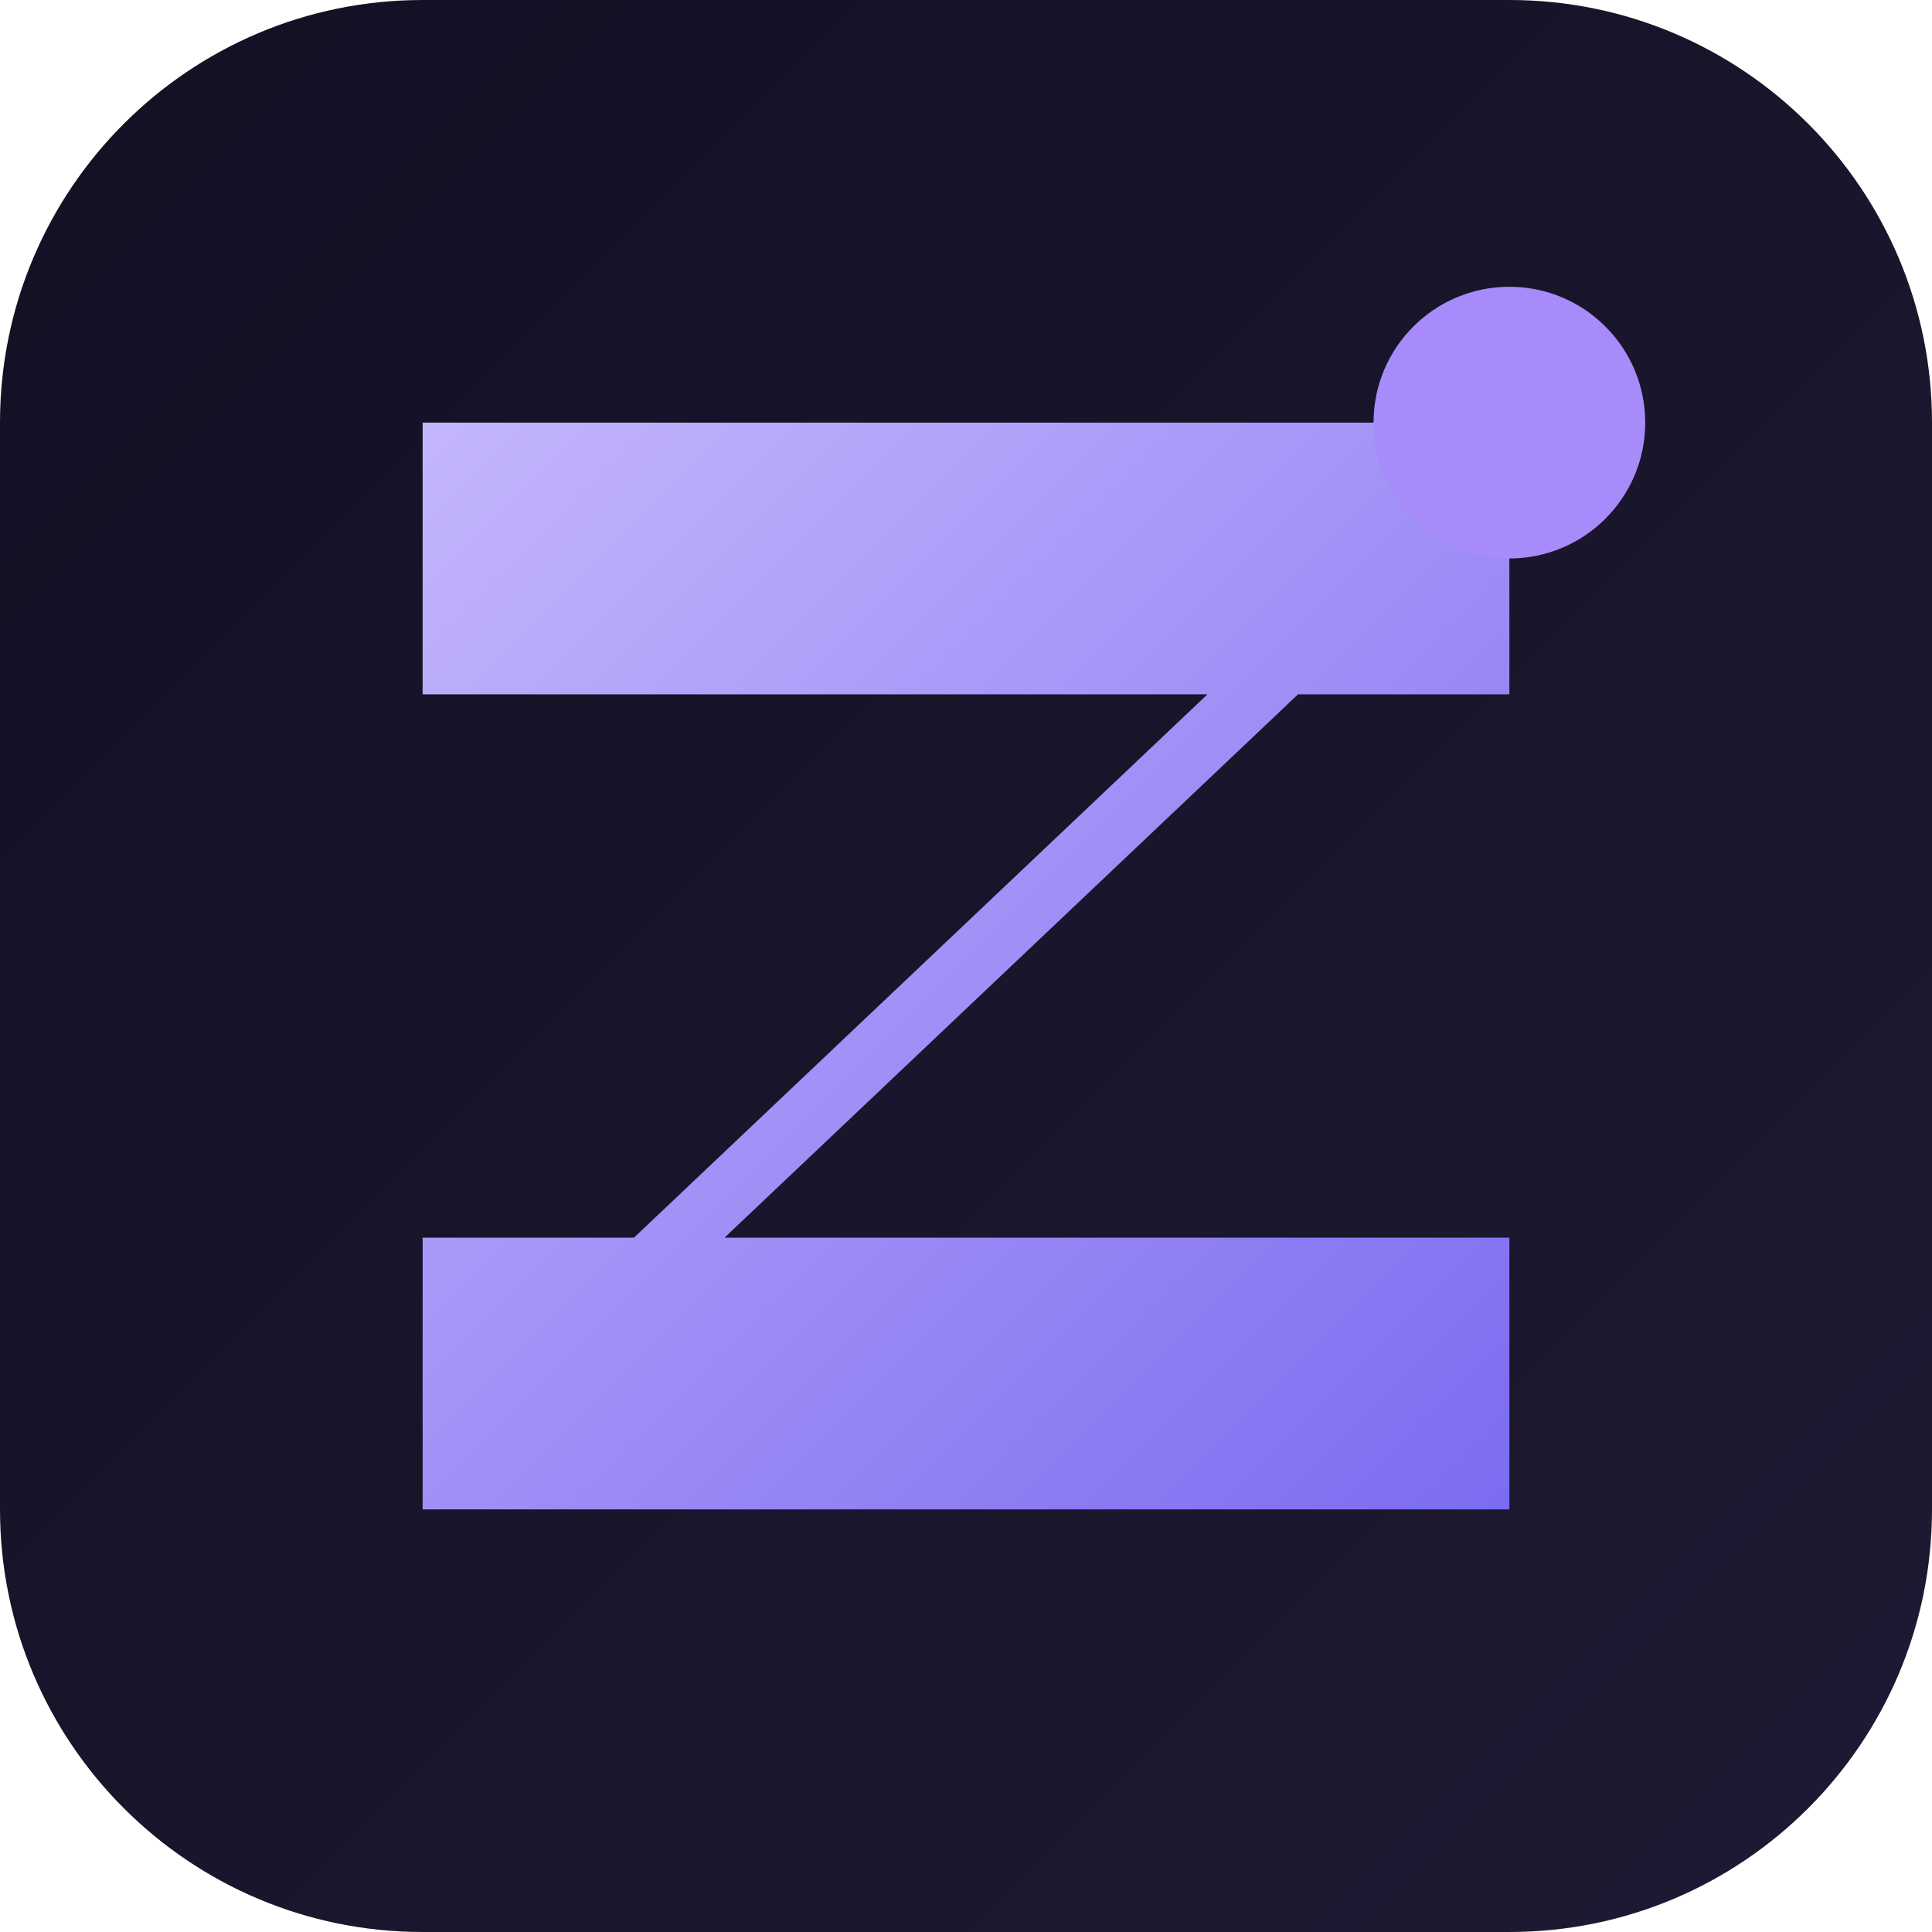
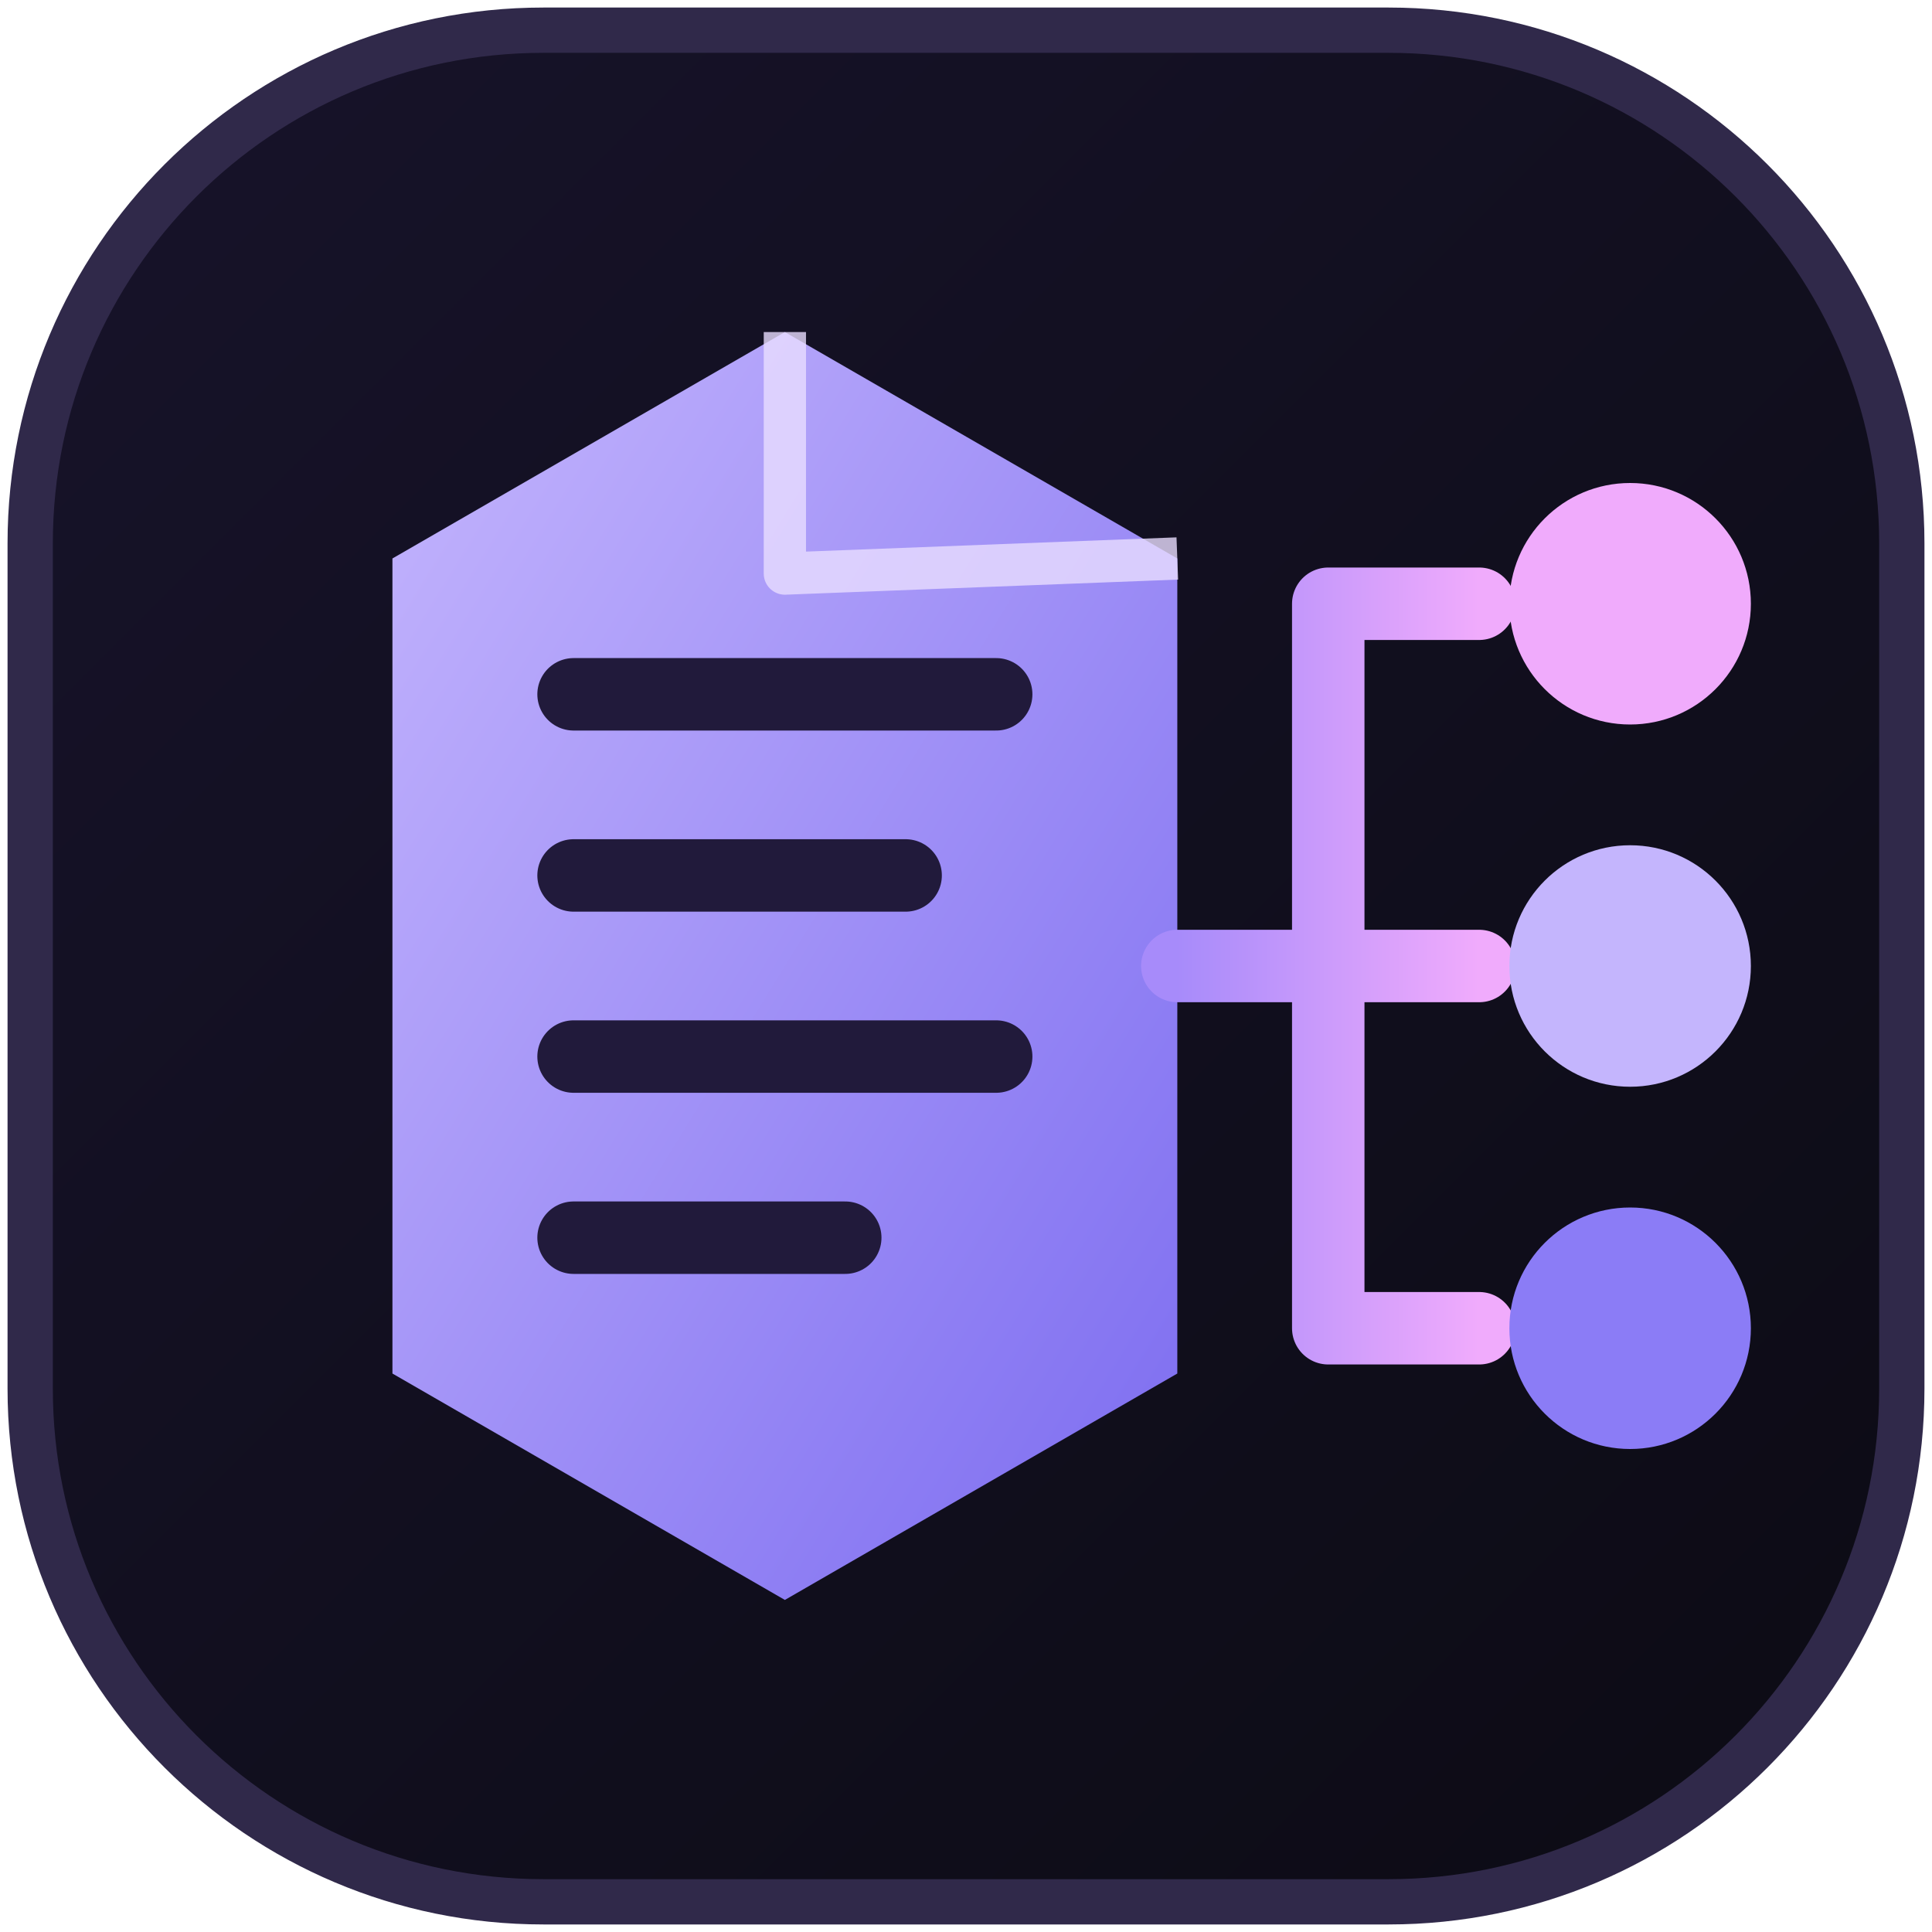
- <svg xmlns="http://www.w3.org/2000/svg" width="240" height="240" viewBox="0 0 64 64" role="img" aria-label="zymposium logo">
+ <svg xmlns="http://www.w3.org/2000/svg" width="256" height="256" viewBox="0 0 64 64" role="img" aria-labelledby="title desc">
  <defs>
    <linearGradient id="bg" x1="0" y1="0" x2="1" y2="1">
-       <stop offset="0" stop-color="#131024" />
-       <stop offset="1" stop-color="#1e1a33" />
+       <stop offset="0" stop-color="#17132a" />
+       <stop offset="1" stop-color="#0c0b14" />
    </linearGradient>
-     <linearGradient id="z" x1="0" y1="0" x2="1" y2="1">
+     <linearGradient id="package" x1="0" y1="0" x2="1" y2="1">
      <stop offset="0" stop-color="#c4b5fd" />
      <stop offset="1" stop-color="#7c6cf0" />
    </linearGradient>
+     <linearGradient id="wire" x1="0" y1="0" x2="1" y2="0">
+       <stop offset="0" stop-color="#a78bfa" />
+       <stop offset="1" stop-color="#f0abfc" />
+     </linearGradient>
  </defs>
-   <rect width="64" height="64" rx="14" fill="url(#bg)" />
-   <path d="M14 14 H50 V23 H43 L24 41 H50 V50 H14 V41 H21 L40 23 H14 Z" fill="url(#z)" />
-   <circle cx="50" cy="14" r="4.5" fill="#a78bfa" />
+   <rect x="1" y="1" width="62" height="62" rx="17" fill="url(#bg)" stroke="#30294a" stroke-width="1.5" />
+   <path d="M13 18.5 26 11l13 7.5v27L26 53l-13-7.5z" fill="url(#package)" />
+   <path d="M19 23h14M19 29h11M19 35h14M19 41h9" fill="none" stroke="#211a3b" stroke-linecap="round" stroke-width="2.4" />
+   <path d="M26 11v8l13-0.5" fill="none" stroke="#e9ddff" stroke-linejoin="round" stroke-width="1.4" opacity=".8" />
+   <path d="M39 32h5m0-12v24m0-24h5m-5 12h5m-5 12h5" fill="none" stroke="url(#wire)" stroke-linecap="round" stroke-linejoin="round" stroke-width="2.4" />
+   <circle cx="54" cy="20" r="4" fill="#f0abfc" />
+   <circle cx="54" cy="32" r="4" fill="#c4b5fd" />
+   <circle cx="54" cy="44" r="4" fill="#8b7cf6" />
</svg>
